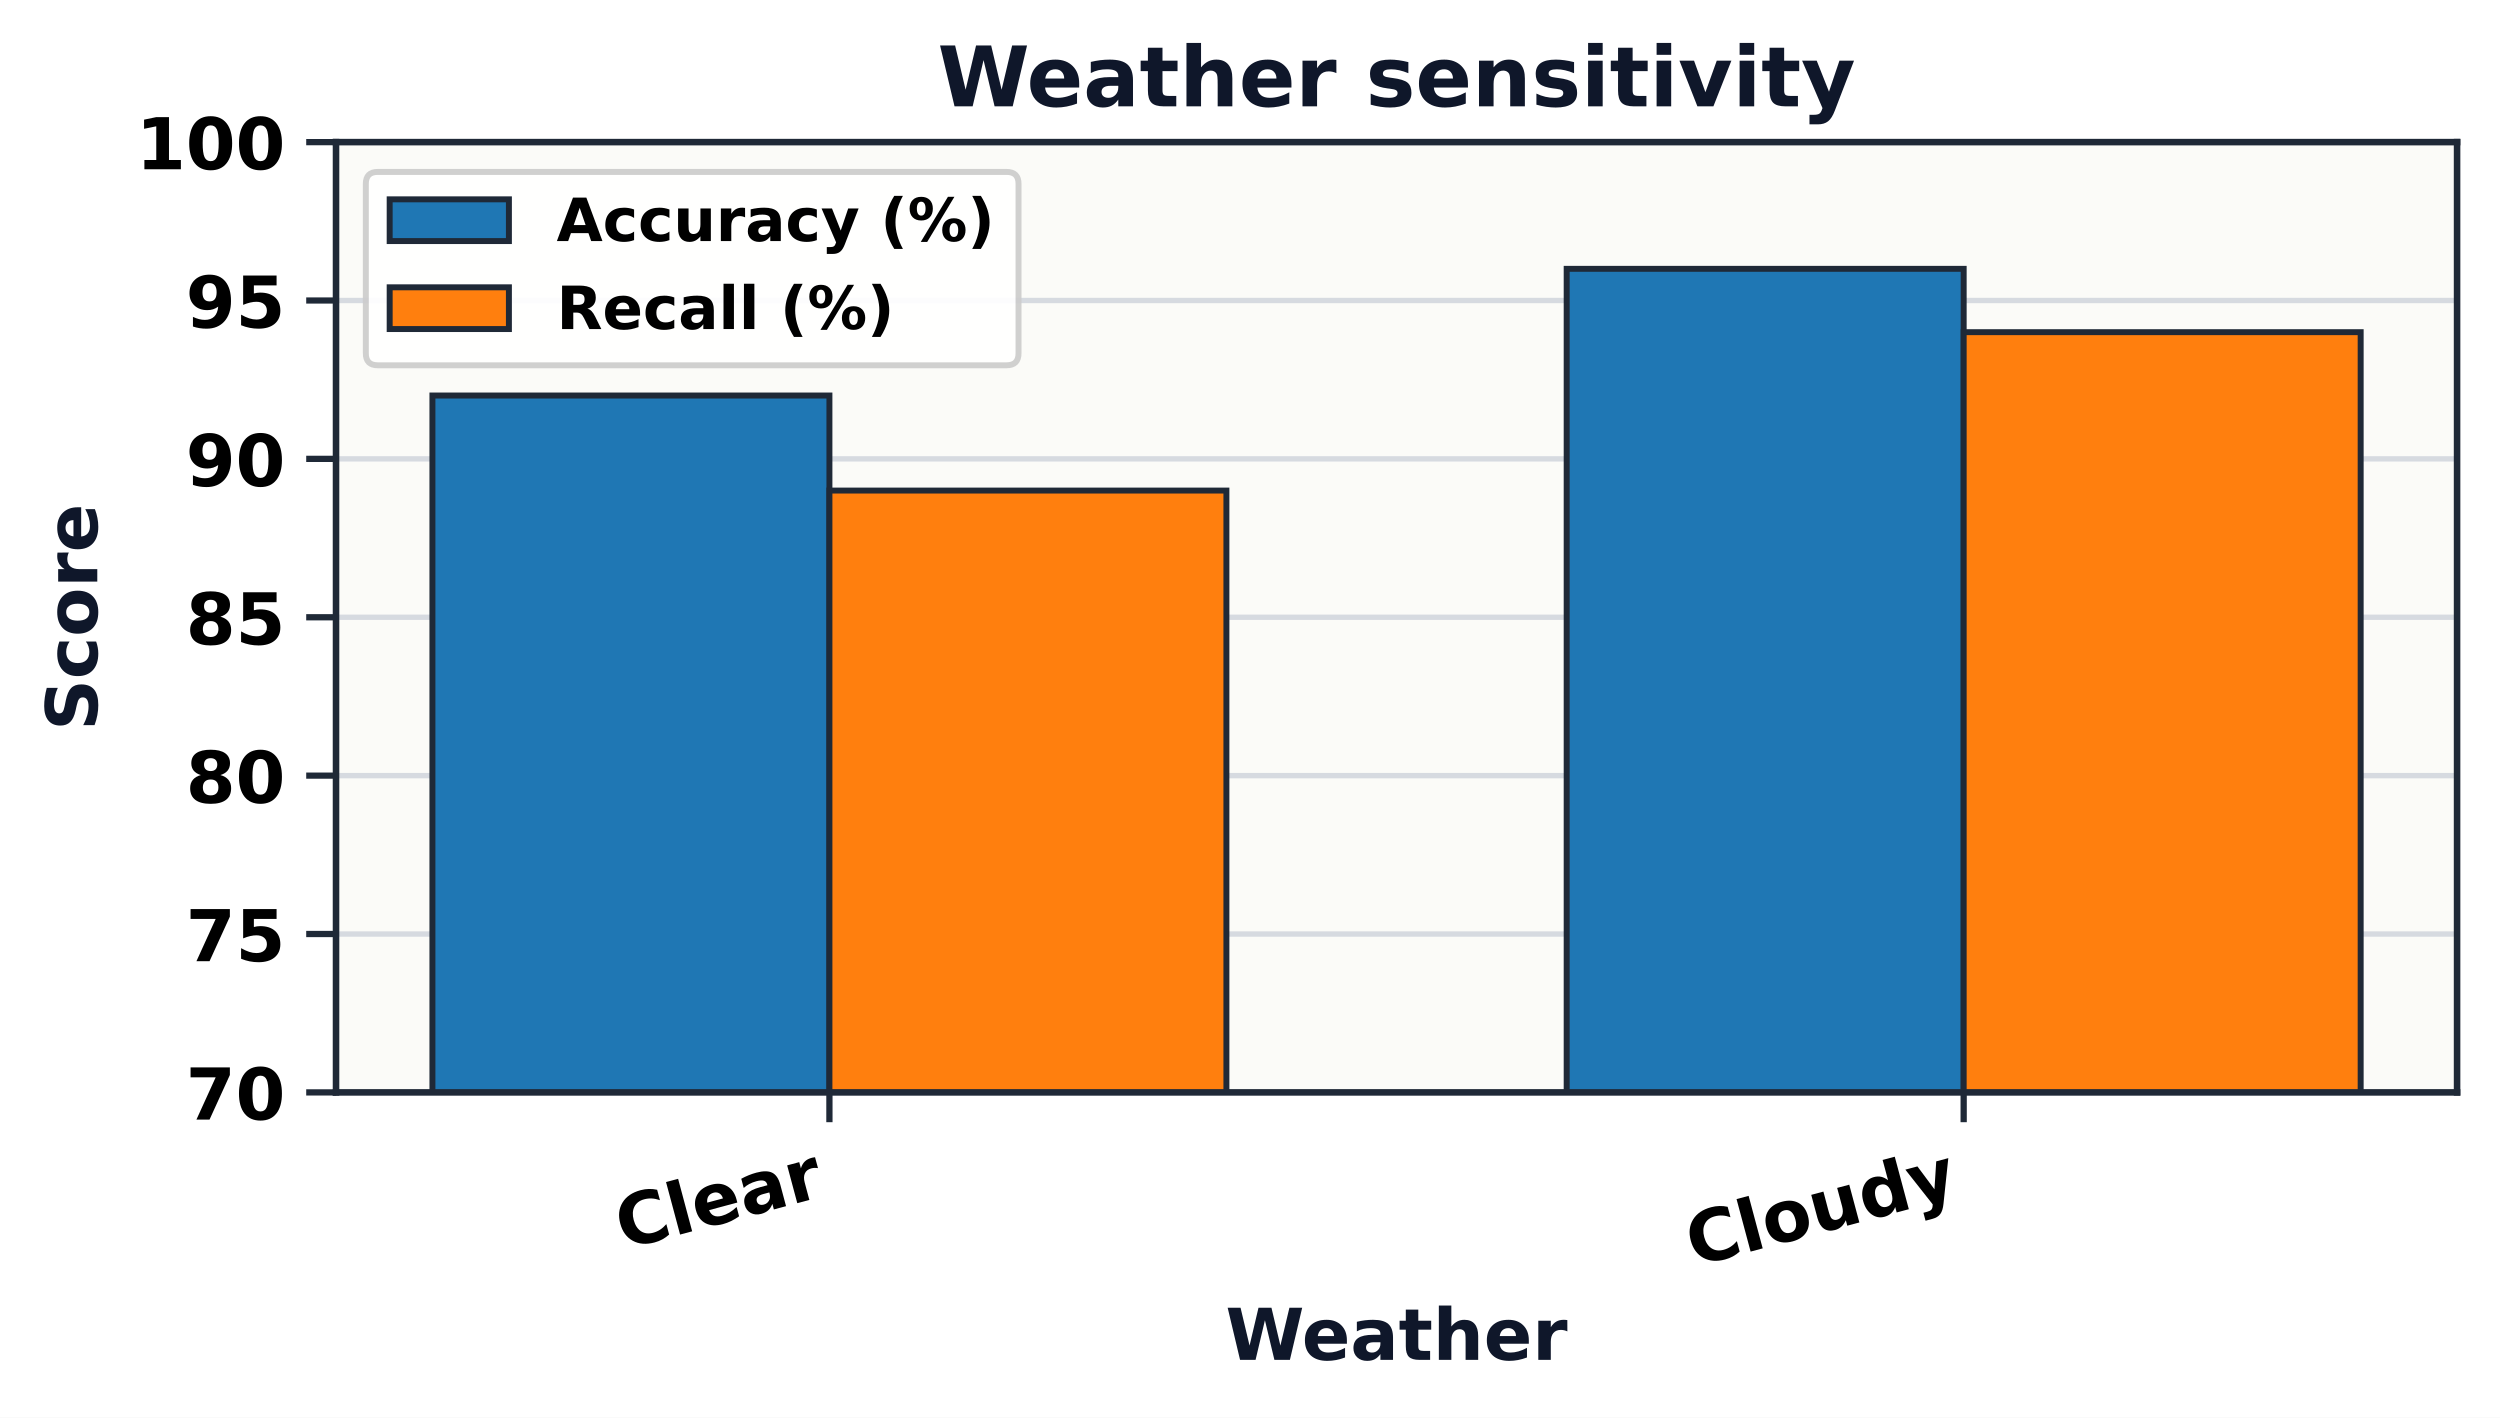
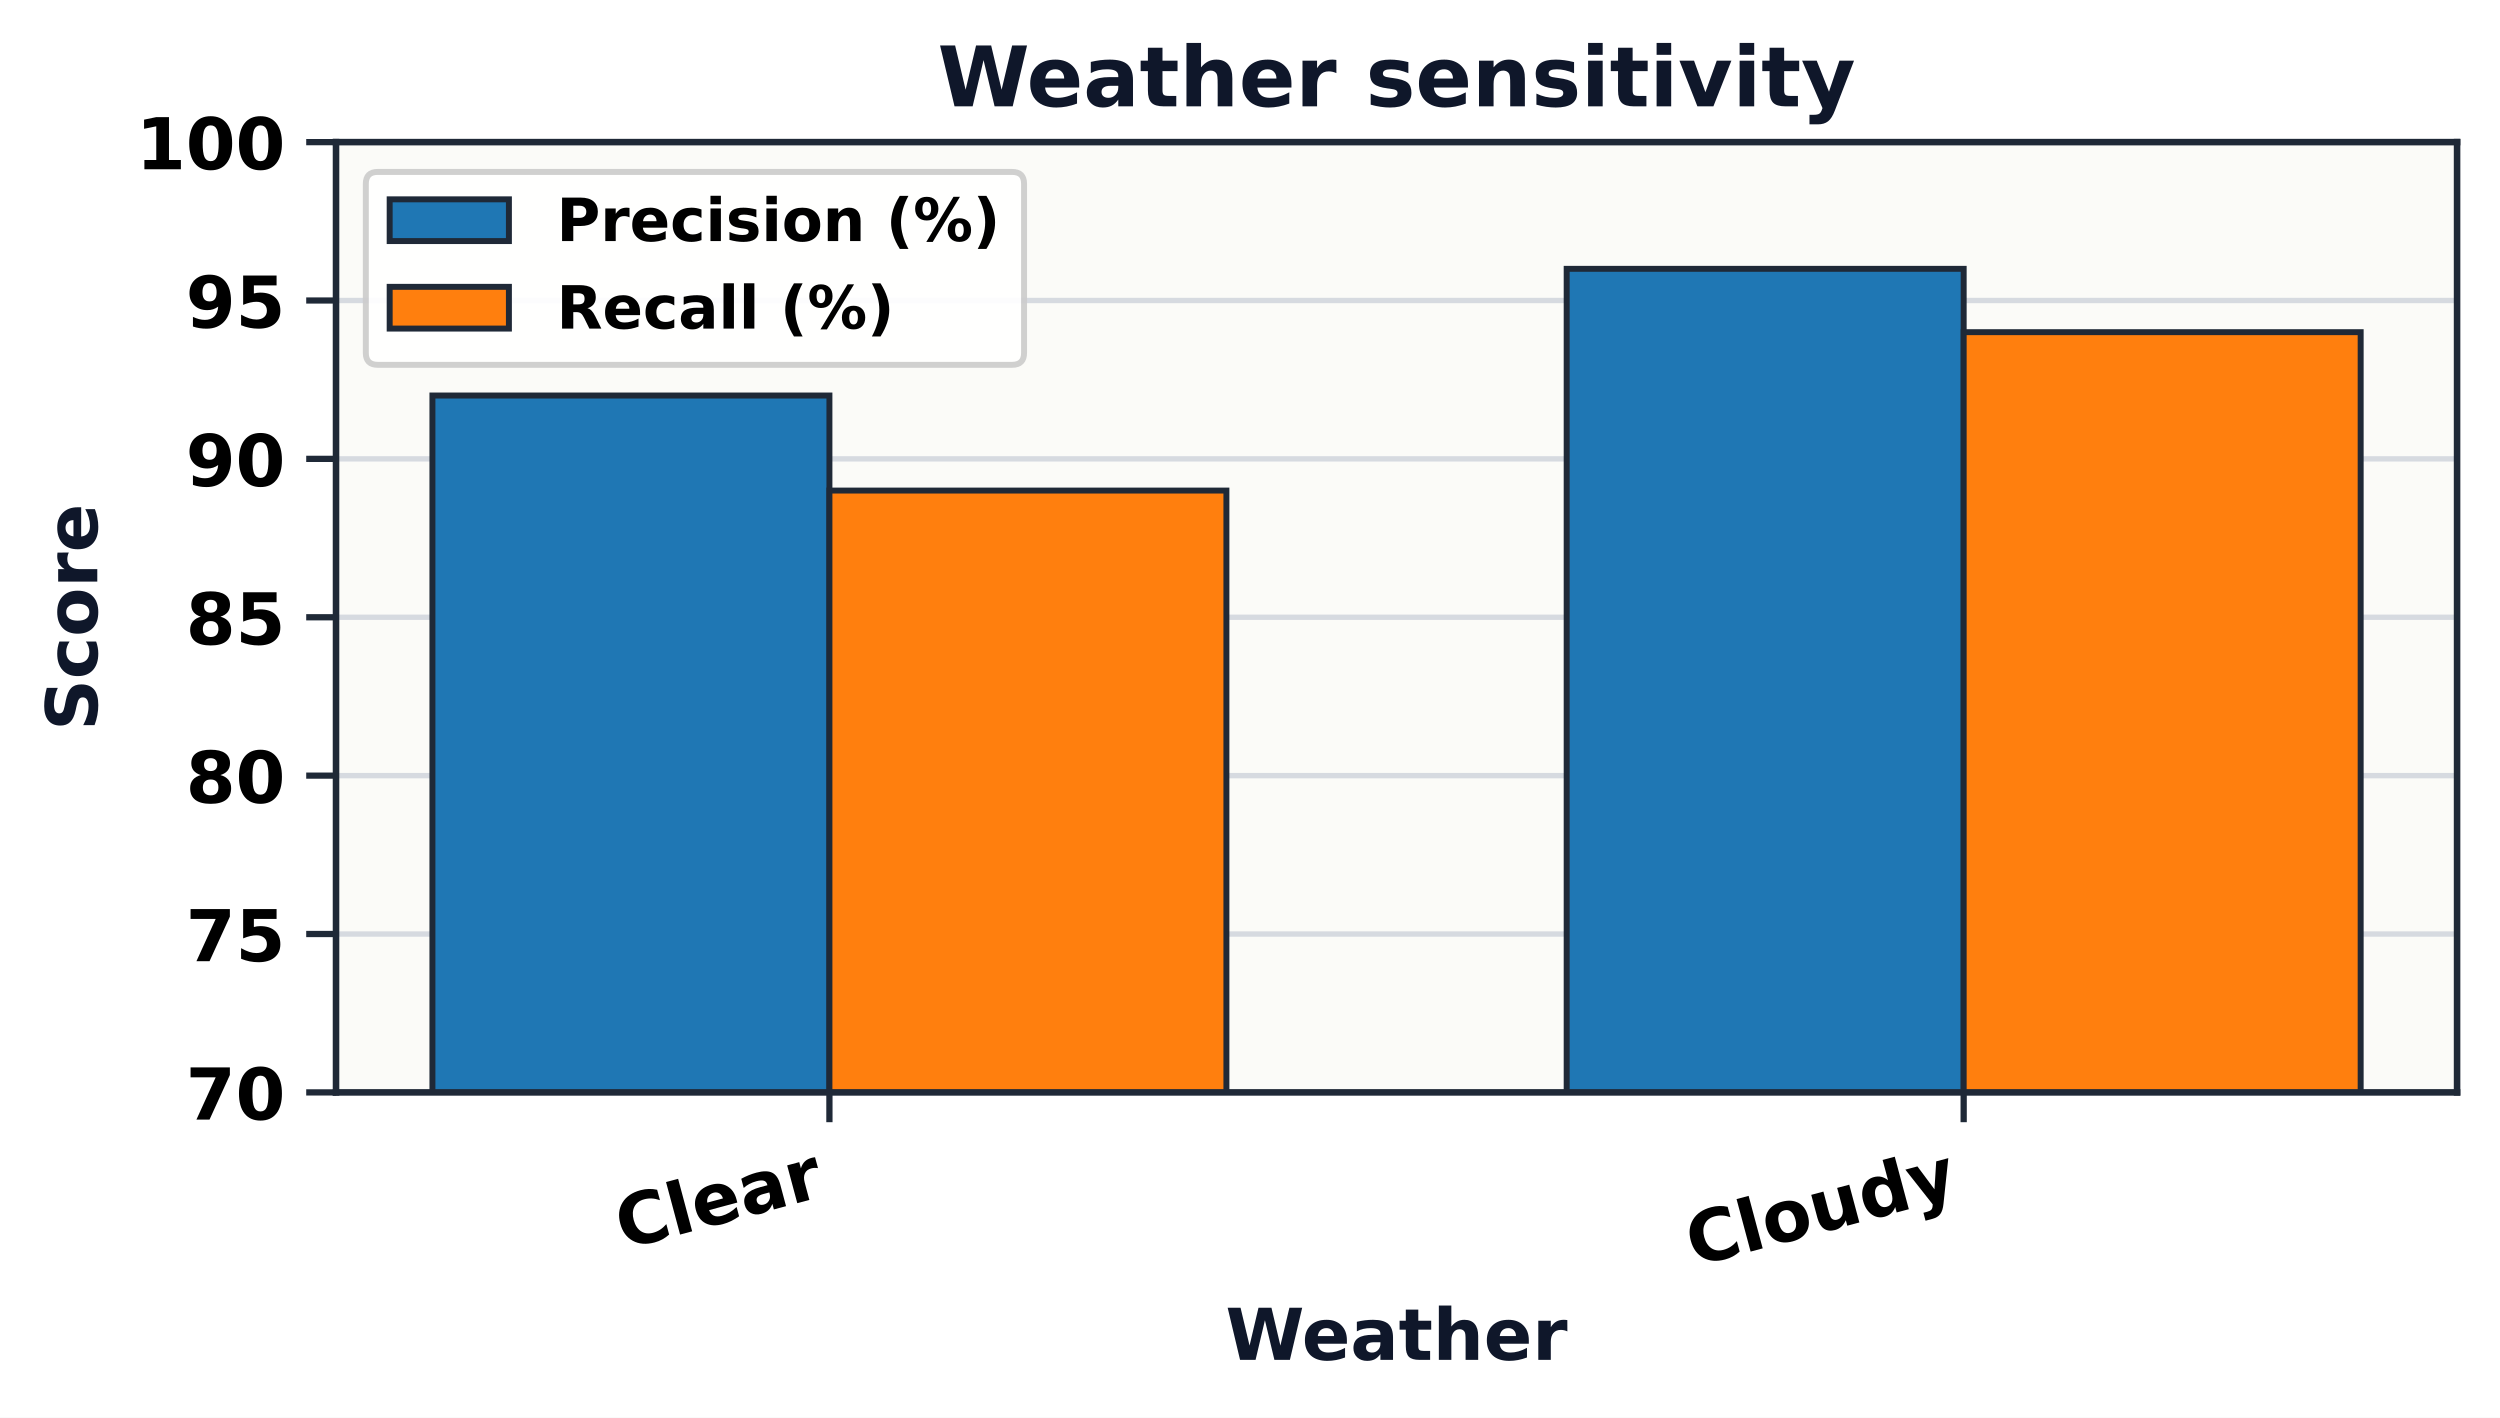
<svg xmlns="http://www.w3.org/2000/svg" xmlns:xlink="http://www.w3.org/1999/xlink" width="419.342pt" height="237.795pt" viewBox="0 0 419.342 237.795" version="1.1">
  <defs>
    <style type="text/css">*{stroke-linejoin: round; stroke-linecap: butt}</style>
  </defs>
  <g id="figure_1">
    <g id="patch_1">
      <path d="M 0 237.795  L 419.342 237.795  L 419.342 0  L 0 0  z " style="fill: #ffffff" />
    </g>
    <g id="axes_1">
      <g id="patch_2">
        <path d="M 56.362 183.236  L 412.142 183.236  L 412.142 23.838  L 56.362 23.838  z " style="fill: #fbfbf8" />
      </g>
      <g id="matplotlib.axis_1">
        <g id="xtick_1">
          <g id="line2d_1">
            <defs>
-               <path id="m73360dab8f" d="M 0 0  L 0 5  " style="stroke: #1f2937; stroke-width: 1.05" />
-             </defs>
-             <g>
-               <use xlink:href="#m73360dab8f" x="139.124" y="183.236" style="fill: #1f2937; stroke: #1f2937; stroke-width: 1.05" />
+               <path id="m94a8b0b2fe" d="M 0 0  L 0 5  " style="stroke: #1f2937; stroke-width: 1.05" />
+             </defs>
+             <g>
+               <use xlink:href="#m94a8b0b2fe" x="139.124" y="183.236" style="fill: #1f2937; stroke: #1f2937; stroke-width: 1.05" />
            </g>
          </g>
          <g id="text_1">
            <g transform="translate(104.5972 209.622) rotate(-15) scale(0.12 -0.12)">
              <defs>
                <path id="DejaVuSans-Bold-43" d="M 4288 256  Q 3956 84 3597 -3  Q 3238 -91 2847 -91  Q 1681 -91 1000 561  Q 319 1213 319 2328  Q 319 3447 1000 4098  Q 1681 4750 2847 4750  Q 3238 4750 3597 4662  Q 3956 4575 4288 4403  L 4288 3438  Q 3953 3666 3628 3772  Q 3303 3878 2944 3878  Q 2300 3878 1931 3465  Q 1563 3053 1563 2328  Q 1563 1606 1931 1193  Q 2300 781 2944 781  Q 3303 781 3628 887  Q 3953 994 4288 1222  L 4288 256  z " transform="scale(0.015625)" />
                <path id="DejaVuSans-Bold-6c" d="M 538 4863  L 1656 4863  L 1656 0  L 538 0  L 538 4863  z " transform="scale(0.015625)" />
                <path id="DejaVuSans-Bold-65" d="M 4031 1759  L 4031 1441  L 1416 1441  Q 1456 1047 1700 850  Q 1944 653 2381 653  Q 2734 653 3104 758  Q 3475 863 3866 1075  L 3866 213  Q 3469 63 3072 -14  Q 2675 -91 2278 -91  Q 1328 -91 801 392  Q 275 875 275 1747  Q 275 2603 792 3093  Q 1309 3584 2216 3584  Q 3041 3584 3536 3087  Q 4031 2591 4031 1759  z M 2881 2131  Q 2881 2450 2695 2645  Q 2509 2841 2209 2841  Q 1884 2841 1681 2658  Q 1478 2475 1428 2131  L 2881 2131  z " transform="scale(0.015625)" />
                <path id="DejaVuSans-Bold-61" d="M 2106 1575  Q 1756 1575 1579 1456  Q 1403 1338 1403 1106  Q 1403 894 1545 773  Q 1688 653 1941 653  Q 2256 653 2472 879  Q 2688 1106 2688 1447  L 2688 1575  L 2106 1575  z M 3816 1997  L 3816 0  L 2688 0  L 2688 519  Q 2463 200 2181 54  Q 1900 -91 1497 -91  Q 953 -91 614 226  Q 275 544 275 1050  Q 275 1666 698 1953  Q 1122 2241 2028 2241  L 2688 2241  L 2688 2328  Q 2688 2594 2478 2717  Q 2269 2841 1825 2841  Q 1466 2841 1156 2769  Q 847 2697 581 2553  L 581 3406  Q 941 3494 1303 3539  Q 1666 3584 2028 3584  Q 2975 3584 3395 3211  Q 3816 2838 3816 1997  z " transform="scale(0.015625)" />
                <path id="DejaVuSans-Bold-72" d="M 3138 2547  Q 2991 2616 2845 2648  Q 2700 2681 2553 2681  Q 2122 2681 1889 2404  Q 1656 2128 1656 1613  L 1656 0  L 538 0  L 538 3500  L 1656 3500  L 1656 2925  Q 1872 3269 2151 3426  Q 2431 3584 2822 3584  Q 2878 3584 2943 3579  Q 3009 3575 3134 3559  L 3138 2547  z " transform="scale(0.015625)" />
              </defs>
              <use xlink:href="#DejaVuSans-Bold-43" />
              <use xlink:href="#DejaVuSans-Bold-6c" transform="translate(73.38867 0)" />
              <use xlink:href="#DejaVuSans-Bold-65" transform="translate(107.666 0)" />
              <use xlink:href="#DejaVuSans-Bold-61" transform="translate(175.4883 0)" />
              <use xlink:href="#DejaVuSans-Bold-72" transform="translate(242.9688 0)" />
            </g>
          </g>
        </g>
        <g id="xtick_2">
          <g id="line2d_2">
            <g>
-               <use xlink:href="#m73360dab8f" x="329.38" y="183.236" style="fill: #1f2937; stroke: #1f2937; stroke-width: 1.05" />
+               <use xlink:href="#m94a8b0b2fe" x="329.38" y="183.236" style="fill: #1f2937; stroke: #1f2937; stroke-width: 1.05" />
            </g>
          </g>
          <g id="text_2">
            <g transform="translate(284.1621 212.4803) rotate(-15) scale(0.12 -0.12)">
              <defs>
                <path id="DejaVuSans-Bold-6f" d="M 2203 2784  Q 1831 2784 1636 2517  Q 1441 2250 1441 1747  Q 1441 1244 1636 976  Q 1831 709 2203 709  Q 2569 709 2762 976  Q 2956 1244 2956 1747  Q 2956 2250 2762 2517  Q 2569 2784 2203 2784  z M 2203 3584  Q 3106 3584 3614 3096  Q 4122 2609 4122 1747  Q 4122 884 3614 396  Q 3106 -91 2203 -91  Q 1297 -91 786 396  Q 275 884 275 1747  Q 275 2609 786 3096  Q 1297 3584 2203 3584  z " transform="scale(0.015625)" />
                <path id="DejaVuSans-Bold-75" d="M 500 1363  L 500 3500  L 1625 3500  L 1625 3150  Q 1625 2866 1622 2436  Q 1619 2006 1619 1863  Q 1619 1441 1641 1255  Q 1663 1069 1716 984  Q 1784 875 1895 815  Q 2006 756 2150 756  Q 2500 756 2700 1025  Q 2900 1294 2900 1772  L 2900 3500  L 4019 3500  L 4019 0  L 2900 0  L 2900 506  Q 2647 200 2364 54  Q 2081 -91 1741 -91  Q 1134 -91 817 281  Q 500 653 500 1363  z " transform="scale(0.015625)" />
                <path id="DejaVuSans-Bold-64" d="M 2919 2988  L 2919 4863  L 4044 4863  L 4044 0  L 2919 0  L 2919 506  Q 2688 197 2409 53  Q 2131 -91 1766 -91  Q 1119 -91 703 423  Q 288 938 288 1747  Q 288 2556 703 3070  Q 1119 3584 1766 3584  Q 2128 3584 2408 3439  Q 2688 3294 2919 2988  z M 2181 722  Q 2541 722 2730 984  Q 2919 1247 2919 1747  Q 2919 2247 2730 2509  Q 2541 2772 2181 2772  Q 1825 2772 1636 2509  Q 1447 2247 1447 1747  Q 1447 1247 1636 984  Q 1825 722 2181 722  z " transform="scale(0.015625)" />
                <path id="DejaVuSans-Bold-79" d="M 78 3500  L 1197 3500  L 2138 1125  L 2938 3500  L 4056 3500  L 2584 -331  Q 2363 -916 2067 -1148  Q 1772 -1381 1288 -1381  L 641 -1381  L 641 -647  L 991 -647  Q 1275 -647 1404 -556  Q 1534 -466 1606 -231  L 1638 -134  L 78 3500  z " transform="scale(0.015625)" />
              </defs>
              <use xlink:href="#DejaVuSans-Bold-43" />
              <use xlink:href="#DejaVuSans-Bold-6c" transform="translate(73.38867 0)" />
              <use xlink:href="#DejaVuSans-Bold-6f" transform="translate(107.666 0)" />
              <use xlink:href="#DejaVuSans-Bold-75" transform="translate(176.3672 0)" />
              <use xlink:href="#DejaVuSans-Bold-64" transform="translate(247.5586 0)" />
              <use xlink:href="#DejaVuSans-Bold-79" transform="translate(319.1406 0)" />
            </g>
          </g>
        </g>
        <g id="text_3">
          <g style="fill: #0f172a" transform="translate(205.5653 228.0996) scale(0.12 -0.12)">
            <defs>
              <path id="DejaVuSans-Bold-57" d="M 191 4666  L 1344 4666  L 2150 1275  L 2950 4666  L 4109 4666  L 4909 1275  L 5716 4666  L 6859 4666  L 5759 0  L 4372 0  L 3525 3547  L 2688 0  L 1300 0  L 191 4666  z " transform="scale(0.015625)" />
              <path id="DejaVuSans-Bold-74" d="M 1759 4494  L 1759 3500  L 2913 3500  L 2913 2700  L 1759 2700  L 1759 1216  Q 1759 972 1856 886  Q 1953 800 2241 800  L 2816 800  L 2816 0  L 1856 0  Q 1194 0 917 276  Q 641 553 641 1216  L 641 2700  L 84 2700  L 84 3500  L 641 3500  L 641 4494  L 1759 4494  z " transform="scale(0.015625)" />
              <path id="DejaVuSans-Bold-68" d="M 4056 2131  L 4056 0  L 2931 0  L 2931 347  L 2931 1625  Q 2931 2084 2911 2256  Q 2891 2428 2841 2509  Q 2775 2619 2662 2680  Q 2550 2741 2406 2741  Q 2056 2741 1856 2470  Q 1656 2200 1656 1722  L 1656 0  L 538 0  L 538 4863  L 1656 4863  L 1656 2988  Q 1909 3294 2193 3439  Q 2478 3584 2822 3584  Q 3428 3584 3742 3212  Q 4056 2841 4056 2131  z " transform="scale(0.015625)" />
            </defs>
            <use xlink:href="#DejaVuSans-Bold-57" />
            <use xlink:href="#DejaVuSans-Bold-65" transform="translate(106.6777 0)" />
            <use xlink:href="#DejaVuSans-Bold-61" transform="translate(174.5 0)" />
            <use xlink:href="#DejaVuSans-Bold-74" transform="translate(241.9805 0)" />
            <use xlink:href="#DejaVuSans-Bold-68" transform="translate(289.7832 0)" />
            <use xlink:href="#DejaVuSans-Bold-65" transform="translate(360.9746 0)" />
            <use xlink:href="#DejaVuSans-Bold-72" transform="translate(428.7969 0)" />
          </g>
        </g>
      </g>
      <g id="matplotlib.axis_2">
        <g id="ytick_1">
          <g id="line2d_3">
-             <path d="M 56.362 183.236  L 412.142 183.236  " clip-path="url(#pcd719f52fa)" style="fill: none; stroke: #c7ccd6; stroke-opacity: 0.7; stroke-width: 0.9; stroke-linecap: square" />
+             <path d="M 56.362 183.236  L 412.142 183.236  " clip-path="url(#pd40a7fec67)" style="fill: none; stroke: #c7ccd6; stroke-opacity: 0.7; stroke-width: 0.9; stroke-linecap: square" />
          </g>
          <g id="line2d_4">
            <defs>
-               <path id="mcf80158c04" d="M 0 0  L -5 0  " style="stroke: #1f2937; stroke-width: 1.05" />
-             </defs>
-             <g>
-               <use xlink:href="#mcf80158c04" x="56.362" y="183.236" style="fill: #1f2937; stroke: #1f2937; stroke-width: 1.05" />
+               <path id="m8d4225287a" d="M 0 0  L -5 0  " style="stroke: #1f2937; stroke-width: 1.05" />
+             </defs>
+             <g>
+               <use xlink:href="#m8d4225287a" x="56.362" y="183.236" style="fill: #1f2937; stroke: #1f2937; stroke-width: 1.05" />
            </g>
          </g>
          <g id="text_4">
            <g transform="translate(31.16313 187.7954) scale(0.12 -0.12)">
              <defs>
                <path id="DejaVuSans-Bold-37" d="M 428 4666  L 3944 4666  L 3944 3988  L 2125 0  L 953 0  L 2675 3781  L 428 3781  L 428 4666  z " transform="scale(0.015625)" />
                <path id="DejaVuSans-Bold-30" d="M 2944 2338  Q 2944 3213 2780 3570  Q 2616 3928 2228 3928  Q 1841 3928 1675 3570  Q 1509 3213 1509 2338  Q 1509 1453 1675 1090  Q 1841 728 2228 728  Q 2613 728 2778 1090  Q 2944 1453 2944 2338  z M 4147 2328  Q 4147 1169 3647 539  Q 3147 -91 2228 -91  Q 1306 -91 806 539  Q 306 1169 306 2328  Q 306 3491 806 4120  Q 1306 4750 2228 4750  Q 3147 4750 3647 4120  Q 4147 3491 4147 2328  z " transform="scale(0.015625)" />
              </defs>
              <use xlink:href="#DejaVuSans-Bold-37" />
              <use xlink:href="#DejaVuSans-Bold-30" transform="translate(69.58008 0)" />
            </g>
          </g>
        </g>
        <g id="ytick_2">
          <g id="line2d_5">
-             <path d="M 56.362 156.67  L 412.142 156.67  " clip-path="url(#pcd719f52fa)" style="fill: none; stroke: #c7ccd6; stroke-opacity: 0.7; stroke-width: 0.9; stroke-linecap: square" />
+             <path d="M 56.362 156.67  L 412.142 156.67  " clip-path="url(#pd40a7fec67)" style="fill: none; stroke: #c7ccd6; stroke-opacity: 0.7; stroke-width: 0.9; stroke-linecap: square" />
          </g>
          <g id="line2d_6">
            <g>
-               <use xlink:href="#mcf80158c04" x="56.362" y="156.67" style="fill: #1f2937; stroke: #1f2937; stroke-width: 1.05" />
+               <use xlink:href="#m8d4225287a" x="56.362" y="156.67" style="fill: #1f2937; stroke: #1f2937; stroke-width: 1.05" />
            </g>
          </g>
          <g id="text_5">
            <g transform="translate(31.16313 161.229) scale(0.12 -0.12)">
              <defs>
                <path id="DejaVuSans-Bold-35" d="M 678 4666  L 3669 4666  L 3669 3781  L 1638 3781  L 1638 3059  Q 1775 3097 1914 3117  Q 2053 3138 2203 3138  Q 3056 3138 3531 2711  Q 4006 2284 4006 1522  Q 4006 766 3489 337  Q 2972 -91 2053 -91  Q 1656 -91 1267 -14  Q 878 63 494 219  L 494 1166  Q 875 947 1217 837  Q 1559 728 1863 728  Q 2300 728 2551 942  Q 2803 1156 2803 1522  Q 2803 1891 2551 2103  Q 2300 2316 1863 2316  Q 1603 2316 1309 2248  Q 1016 2181 678 2041  L 678 4666  z " transform="scale(0.015625)" />
              </defs>
              <use xlink:href="#DejaVuSans-Bold-37" />
              <use xlink:href="#DejaVuSans-Bold-35" transform="translate(69.58008 0)" />
            </g>
          </g>
        </g>
        <g id="ytick_3">
          <g id="line2d_7">
-             <path d="M 56.362 130.103  L 412.142 130.103  " clip-path="url(#pcd719f52fa)" style="fill: none; stroke: #c7ccd6; stroke-opacity: 0.7; stroke-width: 0.9; stroke-linecap: square" />
+             <path d="M 56.362 130.103  L 412.142 130.103  " clip-path="url(#pd40a7fec67)" style="fill: none; stroke: #c7ccd6; stroke-opacity: 0.7; stroke-width: 0.9; stroke-linecap: square" />
          </g>
          <g id="line2d_8">
            <g>
-               <use xlink:href="#mcf80158c04" x="56.362" y="130.103" style="fill: #1f2937; stroke: #1f2937; stroke-width: 1.05" />
+               <use xlink:href="#m8d4225287a" x="56.362" y="130.103" style="fill: #1f2937; stroke: #1f2937; stroke-width: 1.05" />
            </g>
          </g>
          <g id="text_6">
            <g transform="translate(31.16313 134.6626) scale(0.12 -0.12)">
              <defs>
                <path id="DejaVuSans-Bold-38" d="M 2228 2088  Q 1891 2088 1709 1903  Q 1528 1719 1528 1375  Q 1528 1031 1709 848  Q 1891 666 2228 666  Q 2563 666 2741 848  Q 2919 1031 2919 1375  Q 2919 1722 2741 1905  Q 2563 2088 2228 2088  z M 1350 2484  Q 925 2613 709 2878  Q 494 3144 494 3541  Q 494 4131 934 4440  Q 1375 4750 2228 4750  Q 3075 4750 3515 4442  Q 3956 4134 3956 3541  Q 3956 3144 3739 2878  Q 3522 2613 3097 2484  Q 3572 2353 3814 2058  Q 4056 1763 4056 1313  Q 4056 619 3595 264  Q 3134 -91 2228 -91  Q 1319 -91 855 264  Q 391 619 391 1313  Q 391 1763 633 2058  Q 875 2353 1350 2484  z M 1631 3419  Q 1631 3141 1786 2991  Q 1941 2841 2228 2841  Q 2509 2841 2662 2991  Q 2816 3141 2816 3419  Q 2816 3697 2662 3845  Q 2509 3994 2228 3994  Q 1941 3994 1786 3844  Q 1631 3694 1631 3419  z " transform="scale(0.015625)" />
              </defs>
              <use xlink:href="#DejaVuSans-Bold-38" />
              <use xlink:href="#DejaVuSans-Bold-30" transform="translate(69.58008 0)" />
            </g>
          </g>
        </g>
        <g id="ytick_4">
          <g id="line2d_9">
-             <path d="M 56.362 103.537  L 412.142 103.537  " clip-path="url(#pcd719f52fa)" style="fill: none; stroke: #c7ccd6; stroke-opacity: 0.7; stroke-width: 0.9; stroke-linecap: square" />
+             <path d="M 56.362 103.537  L 412.142 103.537  " clip-path="url(#pd40a7fec67)" style="fill: none; stroke: #c7ccd6; stroke-opacity: 0.7; stroke-width: 0.9; stroke-linecap: square" />
          </g>
          <g id="line2d_10">
            <g>
-               <use xlink:href="#mcf80158c04" x="56.362" y="103.537" style="fill: #1f2937; stroke: #1f2937; stroke-width: 1.05" />
+               <use xlink:href="#m8d4225287a" x="56.362" y="103.537" style="fill: #1f2937; stroke: #1f2937; stroke-width: 1.05" />
            </g>
          </g>
          <g id="text_7">
            <g transform="translate(31.16313 108.0961) scale(0.12 -0.12)">
              <use xlink:href="#DejaVuSans-Bold-38" />
              <use xlink:href="#DejaVuSans-Bold-35" transform="translate(69.58008 0)" />
            </g>
          </g>
        </g>
        <g id="ytick_5">
          <g id="line2d_11">
-             <path d="M 56.362 76.971  L 412.142 76.971  " clip-path="url(#pcd719f52fa)" style="fill: none; stroke: #c7ccd6; stroke-opacity: 0.7; stroke-width: 0.9; stroke-linecap: square" />
+             <path d="M 56.362 76.971  L 412.142 76.971  " clip-path="url(#pd40a7fec67)" style="fill: none; stroke: #c7ccd6; stroke-opacity: 0.7; stroke-width: 0.9; stroke-linecap: square" />
          </g>
          <g id="line2d_12">
            <g>
-               <use xlink:href="#mcf80158c04" x="56.362" y="76.971" style="fill: #1f2937; stroke: #1f2937; stroke-width: 1.05" />
+               <use xlink:href="#m8d4225287a" x="56.362" y="76.971" style="fill: #1f2937; stroke: #1f2937; stroke-width: 1.05" />
            </g>
          </g>
          <g id="text_8">
            <g transform="translate(31.16313 81.52971) scale(0.12 -0.12)">
              <defs>
                <path id="DejaVuSans-Bold-39" d="M 641 103  L 641 966  Q 928 831 1190 764  Q 1453 697 1709 697  Q 2247 697 2547 995  Q 2847 1294 2900 1881  Q 2688 1725 2447 1647  Q 2206 1569 1925 1569  Q 1209 1569 770 1986  Q 331 2403 331 3084  Q 331 3838 820 4291  Q 1309 4744 2131 4744  Q 3044 4744 3544 4128  Q 4044 3513 4044 2388  Q 4044 1231 3459 570  Q 2875 -91 1856 -91  Q 1528 -91 1228 -42  Q 928 6 641 103  z M 2125 2350  Q 2441 2350 2600 2554  Q 2759 2759 2759 3169  Q 2759 3575 2600 3781  Q 2441 3988 2125 3988  Q 1809 3988 1650 3781  Q 1491 3575 1491 3169  Q 1491 2759 1650 2554  Q 1809 2350 2125 2350  z " transform="scale(0.015625)" />
              </defs>
              <use xlink:href="#DejaVuSans-Bold-39" />
              <use xlink:href="#DejaVuSans-Bold-30" transform="translate(69.58008 0)" />
            </g>
          </g>
        </g>
        <g id="ytick_6">
          <g id="line2d_13">
-             <path d="M 56.362 50.404  L 412.142 50.404  " clip-path="url(#pcd719f52fa)" style="fill: none; stroke: #c7ccd6; stroke-opacity: 0.7; stroke-width: 0.9; stroke-linecap: square" />
+             <path d="M 56.362 50.404  L 412.142 50.404  " clip-path="url(#pd40a7fec67)" style="fill: none; stroke: #c7ccd6; stroke-opacity: 0.7; stroke-width: 0.9; stroke-linecap: square" />
          </g>
          <g id="line2d_14">
            <g>
-               <use xlink:href="#mcf80158c04" x="56.362" y="50.404" style="fill: #1f2937; stroke: #1f2937; stroke-width: 1.05" />
+               <use xlink:href="#m8d4225287a" x="56.362" y="50.404" style="fill: #1f2937; stroke: #1f2937; stroke-width: 1.05" />
            </g>
          </g>
          <g id="text_9">
            <g transform="translate(31.16313 54.96329) scale(0.12 -0.12)">
              <use xlink:href="#DejaVuSans-Bold-39" />
              <use xlink:href="#DejaVuSans-Bold-35" transform="translate(69.58008 0)" />
            </g>
          </g>
        </g>
        <g id="ytick_7">
          <g id="line2d_15">
-             <path d="M 56.362 23.838  L 412.142 23.838  " clip-path="url(#pcd719f52fa)" style="fill: none; stroke: #c7ccd6; stroke-opacity: 0.7; stroke-width: 0.9; stroke-linecap: square" />
+             <path d="M 56.362 23.838  L 412.142 23.838  " clip-path="url(#pd40a7fec67)" style="fill: none; stroke: #c7ccd6; stroke-opacity: 0.7; stroke-width: 0.9; stroke-linecap: square" />
          </g>
          <g id="line2d_16">
            <g>
-               <use xlink:href="#mcf80158c04" x="56.362" y="23.838" style="fill: #1f2937; stroke: #1f2937; stroke-width: 1.05" />
+               <use xlink:href="#m8d4225287a" x="56.362" y="23.838" style="fill: #1f2937; stroke: #1f2937; stroke-width: 1.05" />
            </g>
          </g>
          <g id="text_10">
            <g transform="translate(22.81375 28.39688) scale(0.12 -0.12)">
              <defs>
                <path id="DejaVuSans-Bold-31" d="M 750 831  L 1813 831  L 1813 3847  L 722 3622  L 722 4441  L 1806 4666  L 2950 4666  L 2950 831  L 4013 831  L 4013 0  L 750 0  L 750 831  z " transform="scale(0.015625)" />
              </defs>
              <use xlink:href="#DejaVuSans-Bold-31" />
              <use xlink:href="#DejaVuSans-Bold-30" transform="translate(69.58008 0)" />
              <use xlink:href="#DejaVuSans-Bold-30" transform="translate(139.1602 0)" />
            </g>
          </g>
        </g>
        <g id="text_11">
          <g style="fill: #0f172a" transform="translate(16.31812 122.5655) rotate(-90) scale(0.12 -0.12)">
            <defs>
              <path id="DejaVuSans-Bold-53" d="M 3834 4519  L 3834 3531  Q 3450 3703 3084 3790  Q 2719 3878 2394 3878  Q 1963 3878 1756 3759  Q 1550 3641 1550 3391  Q 1550 3203 1689 3098  Q 1828 2994 2194 2919  L 2706 2816  Q 3484 2659 3812 2340  Q 4141 2022 4141 1434  Q 4141 663 3683 286  Q 3225 -91 2284 -91  Q 1841 -91 1394 -6  Q 947 78 500 244  L 500 1259  Q 947 1022 1364 901  Q 1781 781 2169 781  Q 2563 781 2772 912  Q 2981 1044 2981 1288  Q 2981 1506 2839 1625  Q 2697 1744 2272 1838  L 1806 1941  Q 1106 2091 782 2419  Q 459 2747 459 3303  Q 459 4000 909 4375  Q 1359 4750 2203 4750  Q 2588 4750 2994 4692  Q 3400 4634 3834 4519  z " transform="scale(0.015625)" />
              <path id="DejaVuSans-Bold-63" d="M 3366 3391  L 3366 2478  Q 3138 2634 2908 2709  Q 2678 2784 2431 2784  Q 1963 2784 1702 2511  Q 1441 2238 1441 1747  Q 1441 1256 1702 982  Q 1963 709 2431 709  Q 2694 709 2930 787  Q 3166 866 3366 1019  L 3366 103  Q 3103 6 2833 -42  Q 2563 -91 2291 -91  Q 1344 -91 809 395  Q 275 881 275 1747  Q 275 2613 809 3098  Q 1344 3584 2291 3584  Q 2566 3584 2833 3536  Q 3100 3488 3366 3391  z " transform="scale(0.015625)" />
            </defs>
            <use xlink:href="#DejaVuSans-Bold-53" />
            <use xlink:href="#DejaVuSans-Bold-63" transform="translate(72.02148 0)" />
            <use xlink:href="#DejaVuSans-Bold-6f" transform="translate(131.2988 0)" />
            <use xlink:href="#DejaVuSans-Bold-72" transform="translate(200 0)" />
            <use xlink:href="#DejaVuSans-Bold-65" transform="translate(249.3164 0)" />
          </g>
        </g>
      </g>
      <g id="patch_3">
-         <path d="M 72.534 555.166  L 139.124 555.166  L 139.124 66.344  L 72.534 66.344  z " clip-path="url(#pcd719f52fa)" style="fill: #1f77b4; stroke: #1f2937; stroke-linejoin: miter" />
+         <path d="M 72.534 555.166  L 139.124 555.166  L 139.124 66.344  L 72.534 66.344  z " clip-path="url(#pd40a7fec67)" style="fill: #1f77b4; stroke: #1f2937; stroke-linejoin: miter" />
      </g>
      <g id="patch_4">
-         <path d="M 262.79 555.166  L 329.38 555.166  L 329.38 45.091  L 262.79 45.091  z " clip-path="url(#pcd719f52fa)" style="fill: #1f77b4; stroke: #1f2937; stroke-linejoin: miter" />
+         <path d="M 262.79 555.166  L 329.38 555.166  L 329.38 45.091  L 262.79 45.091  z " clip-path="url(#pd40a7fec67)" style="fill: #1f77b4; stroke: #1f2937; stroke-linejoin: miter" />
      </g>
      <g id="patch_5">
-         <path d="M 139.124 555.166  L 205.713 555.166  L 205.713 82.284  L 139.124 82.284  z " clip-path="url(#pcd719f52fa)" style="fill: #ff7f0e; stroke: #1f2937; stroke-linejoin: miter" />
+         <path d="M 139.124 555.166  L 205.713 555.166  L 205.713 82.284  L 139.124 82.284  z " clip-path="url(#pd40a7fec67)" style="fill: #ff7f0e; stroke: #1f2937; stroke-linejoin: miter" />
      </g>
      <g id="patch_6">
-         <path d="M 329.38 555.166  L 395.97 555.166  L 395.97 55.718  L 329.38 55.718  z " clip-path="url(#pcd719f52fa)" style="fill: #ff7f0e; stroke: #1f2937; stroke-linejoin: miter" />
+         <path d="M 329.38 555.166  L 395.97 555.166  L 395.97 55.718  L 329.38 55.718  z " clip-path="url(#pd40a7fec67)" style="fill: #ff7f0e; stroke: #1f2937; stroke-linejoin: miter" />
      </g>
      <g id="patch_7">
        <path d="M 56.362 183.236  L 56.362 23.838  " style="fill: none; stroke: #1f2937; stroke-width: 1.1; stroke-linejoin: miter; stroke-linecap: square" />
      </g>
      <g id="patch_8">
        <path d="M 412.142 183.236  L 412.142 23.838  " style="fill: none; stroke: #1f2937; stroke-width: 1.1; stroke-linejoin: miter; stroke-linecap: square" />
      </g>
      <g id="patch_9">
        <path d="M 56.362 183.236  L 412.142 183.236  " style="fill: none; stroke: #1f2937; stroke-width: 1.1; stroke-linejoin: miter; stroke-linecap: square" />
      </g>
      <g id="patch_10">
        <path d="M 56.362 23.838  L 412.142 23.838  " style="fill: none; stroke: #1f2937; stroke-width: 1.1; stroke-linejoin: miter; stroke-linecap: square" />
      </g>
      <g id="text_12">
        <g style="fill: #0f172a" transform="translate(157.2672 17.83781) scale(0.14 -0.14)">
          <defs>
            <path id="DejaVuSans-Bold-20" transform="scale(0.015625)" />
            <path id="DejaVuSans-Bold-73" d="M 3272 3391  L 3272 2541  Q 2913 2691 2578 2766  Q 2244 2841 1947 2841  Q 1628 2841 1473 2761  Q 1319 2681 1319 2516  Q 1319 2381 1436 2309  Q 1553 2238 1856 2203  L 2053 2175  Q 2913 2066 3209 1816  Q 3506 1566 3506 1031  Q 3506 472 3093 190  Q 2681 -91 1863 -91  Q 1516 -91 1145 -36  Q 775 19 384 128  L 384 978  Q 719 816 1070 734  Q 1422 653 1784 653  Q 2113 653 2278 743  Q 2444 834 2444 1013  Q 2444 1163 2330 1236  Q 2216 1309 1875 1350  L 1678 1375  Q 931 1469 631 1722  Q 331 1975 331 2491  Q 331 3047 712 3315  Q 1094 3584 1881 3584  Q 2191 3584 2531 3537  Q 2872 3491 3272 3391  z " transform="scale(0.015625)" />
            <path id="DejaVuSans-Bold-6e" d="M 4056 2131  L 4056 0  L 2931 0  L 2931 347  L 2931 1631  Q 2931 2084 2911 2256  Q 2891 2428 2841 2509  Q 2775 2619 2662 2680  Q 2550 2741 2406 2741  Q 2056 2741 1856 2470  Q 1656 2200 1656 1722  L 1656 0  L 538 0  L 538 3500  L 1656 3500  L 1656 2988  Q 1909 3294 2193 3439  Q 2478 3584 2822 3584  Q 3428 3584 3742 3212  Q 4056 2841 4056 2131  z " transform="scale(0.015625)" />
            <path id="DejaVuSans-Bold-69" d="M 538 3500  L 1656 3500  L 1656 0  L 538 0  L 538 3500  z M 538 4863  L 1656 4863  L 1656 3950  L 538 3950  L 538 4863  z " transform="scale(0.015625)" />
            <path id="DejaVuSans-Bold-76" d="M 97 3500  L 1216 3500  L 2088 1081  L 2956 3500  L 4078 3500  L 2700 0  L 1472 0  L 97 3500  z " transform="scale(0.015625)" />
          </defs>
          <use xlink:href="#DejaVuSans-Bold-57" />
          <use xlink:href="#DejaVuSans-Bold-65" transform="translate(106.6777 0)" />
          <use xlink:href="#DejaVuSans-Bold-61" transform="translate(174.5 0)" />
          <use xlink:href="#DejaVuSans-Bold-74" transform="translate(241.9805 0)" />
          <use xlink:href="#DejaVuSans-Bold-68" transform="translate(289.7832 0)" />
          <use xlink:href="#DejaVuSans-Bold-65" transform="translate(360.9746 0)" />
          <use xlink:href="#DejaVuSans-Bold-72" transform="translate(428.7969 0)" />
          <use xlink:href="#DejaVuSans-Bold-20" transform="translate(478.1133 0)" />
          <use xlink:href="#DejaVuSans-Bold-73" transform="translate(512.9277 0)" />
          <use xlink:href="#DejaVuSans-Bold-65" transform="translate(572.4492 0)" />
          <use xlink:href="#DejaVuSans-Bold-6e" transform="translate(640.2715 0)" />
          <use xlink:href="#DejaVuSans-Bold-73" transform="translate(711.4629 0)" />
          <use xlink:href="#DejaVuSans-Bold-69" transform="translate(770.9844 0)" />
          <use xlink:href="#DejaVuSans-Bold-74" transform="translate(805.2617 0)" />
          <use xlink:href="#DejaVuSans-Bold-69" transform="translate(853.0645 0)" />
          <use xlink:href="#DejaVuSans-Bold-76" transform="translate(887.3418 0)" />
          <use xlink:href="#DejaVuSans-Bold-69" transform="translate(952.5273 0)" />
          <use xlink:href="#DejaVuSans-Bold-74" transform="translate(986.8047 0)" />
          <use xlink:href="#DejaVuSans-Bold-79" transform="translate(1034.607 0)" />
        </g>
      </g>
      <g id="legend_1">
        <g id="patch_11">
-           <path d="M 63.362 61.272  L 168.845 61.272  Q 170.845 61.272 170.845 59.272  L 170.845 30.838  Q 170.845 28.838 168.845 28.838  L 63.362 28.838  Q 61.362 28.838 61.362 30.838  L 61.362 59.272  Q 61.362 61.272 63.362 61.272  z " style="fill: #ffffff; opacity: 0.92; stroke: #cccccc; stroke-linejoin: miter" />
+           <path d="M 63.362 61.194  L 169.773 61.194  Q 171.773 61.194 171.773 59.194  L 171.773 30.838  Q 171.773 28.838 169.773 28.838  L 63.362 28.838  Q 61.362 28.838 61.362 30.838  L 61.362 59.194  Q 61.362 61.194 63.362 61.194  z " style="fill: #ffffff; opacity: 0.92; stroke: #cccccc; stroke-linejoin: miter" />
        </g>
        <g id="patch_12">
          <path d="M 65.362 40.436  L 85.362 40.436  L 85.362 33.436  L 65.362 33.436  z " style="fill: #1f77b4; stroke: #1f2937; stroke-linejoin: miter" />
        </g>
        <g id="text_13">
          <g transform="translate(93.36187 40.43625) scale(0.1 -0.1)">
            <defs>
-               <path id="DejaVuSans-Bold-41" d="M 3419 850  L 1538 850  L 1241 0  L 31 0  L 1759 4666  L 3194 4666  L 4922 0  L 3713 0  L 3419 850  z M 1838 1716  L 3116 1716  L 2478 3572  L 1838 1716  z " transform="scale(0.015625)" />
+               <path id="DejaVuSans-Bold-50" d="M 588 4666  L 2584 4666  Q 3475 4666 3951 4270  Q 4428 3875 4428 3144  Q 4428 2409 3951 2014  Q 3475 1619 2584 1619  L 1791 1619  L 1791 0  L 588 0  L 588 4666  z M 1791 3794  L 1791 2491  L 2456 2491  Q 2806 2491 2997 2661  Q 3188 2831 3188 3144  Q 3188 3456 2997 3625  Q 2806 3794 2456 3794  L 1791 3794  z " transform="scale(0.015625)" />
              <path id="DejaVuSans-Bold-28" d="M 2413 -844  L 1484 -844  Q 1006 -72 778 623  Q 550 1319 550 2003  Q 550 2688 779 3389  Q 1009 4091 1484 4856  L 2413 4856  Q 2013 4116 1813 3408  Q 1613 2700 1613 2009  Q 1613 1319 1811 609  Q 2009 -100 2413 -844  z " transform="scale(0.015625)" />
              <path id="DejaVuSans-Bold-25" d="M 4959 1925  Q 4738 1925 4616 1733  Q 4494 1541 4494 1184  Q 4494 825 4614 633  Q 4734 441 4959 441  Q 5184 441 5303 633  Q 5422 825 5422 1184  Q 5422 1541 5301 1733  Q 5181 1925 4959 1925  z M 4959 2450  Q 5541 2450 5875 2112  Q 6209 1775 6209 1184  Q 6209 594 5875 251  Q 5541 -91 4959 -91  Q 4378 -91 4042 251  Q 3706 594 3706 1184  Q 3706 1772 4042 2111  Q 4378 2450 4959 2450  z M 2094 -91  L 1403 -91  L 4319 4750  L 5013 4750  L 2094 -91  z M 1453 4750  Q 2034 4750 2367 4411  Q 2700 4072 2700 3481  Q 2700 2891 2367 2550  Q 2034 2209 1453 2209  Q 872 2209 539 2550  Q 206 2891 206 3481  Q 206 4072 539 4411  Q 872 4750 1453 4750  z M 1453 4225  Q 1228 4225 1106 4031  Q 984 3838 984 3481  Q 984 3122 1106 2926  Q 1228 2731 1453 2731  Q 1678 2731 1798 2926  Q 1919 3122 1919 3481  Q 1919 3838 1797 4031  Q 1675 4225 1453 4225  z " transform="scale(0.015625)" />
              <path id="DejaVuSans-Bold-29" d="M 513 -844  Q 913 -100 1113 609  Q 1313 1319 1313 2009  Q 1313 2700 1113 3408  Q 913 4116 513 4856  L 1441 4856  Q 1916 4091 2145 3389  Q 2375 2688 2375 2003  Q 2375 1319 2147 623  Q 1919 -72 1441 -844  L 513 -844  z " transform="scale(0.015625)" />
            </defs>
-             <use xlink:href="#DejaVuSans-Bold-41" />
-             <use xlink:href="#DejaVuSans-Bold-63" transform="translate(77.39258 0)" />
-             <use xlink:href="#DejaVuSans-Bold-63" transform="translate(136.6699 0)" />
-             <use xlink:href="#DejaVuSans-Bold-75" transform="translate(195.9473 0)" />
-             <use xlink:href="#DejaVuSans-Bold-72" transform="translate(267.1387 0)" />
-             <use xlink:href="#DejaVuSans-Bold-61" transform="translate(316.4551 0)" />
-             <use xlink:href="#DejaVuSans-Bold-63" transform="translate(383.9355 0)" />
-             <use xlink:href="#DejaVuSans-Bold-79" transform="translate(443.2129 0)" />
-             <use xlink:href="#DejaVuSans-Bold-20" transform="translate(508.3984 0)" />
-             <use xlink:href="#DejaVuSans-Bold-28" transform="translate(543.2129 0)" />
-             <use xlink:href="#DejaVuSans-Bold-25" transform="translate(588.916 0)" />
-             <use xlink:href="#DejaVuSans-Bold-29" transform="translate(689.1113 0)" />
+             <use xlink:href="#DejaVuSans-Bold-50" />
+             <use xlink:href="#DejaVuSans-Bold-72" transform="translate(73.29102 0)" />
+             <use xlink:href="#DejaVuSans-Bold-65" transform="translate(122.6074 0)" />
+             <use xlink:href="#DejaVuSans-Bold-63" transform="translate(190.4297 0)" />
+             <use xlink:href="#DejaVuSans-Bold-69" transform="translate(249.707 0)" />
+             <use xlink:href="#DejaVuSans-Bold-73" transform="translate(283.9844 0)" />
+             <use xlink:href="#DejaVuSans-Bold-69" transform="translate(343.5059 0)" />
+             <use xlink:href="#DejaVuSans-Bold-6f" transform="translate(377.7832 0)" />
+             <use xlink:href="#DejaVuSans-Bold-6e" transform="translate(446.4844 0)" />
+             <use xlink:href="#DejaVuSans-Bold-20" transform="translate(517.6758 0)" />
+             <use xlink:href="#DejaVuSans-Bold-28" transform="translate(552.4902 0)" />
+             <use xlink:href="#DejaVuSans-Bold-25" transform="translate(598.1934 0)" />
+             <use xlink:href="#DejaVuSans-Bold-29" transform="translate(698.3887 0)" />
          </g>
        </g>
        <g id="patch_13">
-           <path d="M 65.362 55.193  L 85.362 55.193  L 85.362 48.193  L 65.362 48.193  z " style="fill: #ff7f0e; stroke: #1f2937; stroke-linejoin: miter" />
+           <path d="M 65.362 55.114  L 85.362 55.114  L 85.362 48.114  L 65.362 48.114  z " style="fill: #ff7f0e; stroke: #1f2937; stroke-linejoin: miter" />
        </g>
        <g id="text_14">
-           <g transform="translate(93.36187 55.1925) scale(0.1 -0.1)">
+           <g transform="translate(93.36187 55.11438) scale(0.1 -0.1)">
            <defs>
              <path id="DejaVuSans-Bold-52" d="M 2297 2597  Q 2675 2597 2839 2737  Q 3003 2878 3003 3200  Q 3003 3519 2839 3656  Q 2675 3794 2297 3794  L 1791 3794  L 1791 2597  L 2297 2597  z M 1791 1766  L 1791 0  L 588 0  L 588 4666  L 2425 4666  Q 3347 4666 3776 4356  Q 4206 4047 4206 3378  Q 4206 2916 3982 2619  Q 3759 2322 3309 2181  Q 3556 2125 3751 1926  Q 3947 1728 4147 1325  L 4800 0  L 3519 0  L 2950 1159  Q 2778 1509 2601 1637  Q 2425 1766 2131 1766  L 1791 1766  z " transform="scale(0.015625)" />
            </defs>
            <use xlink:href="#DejaVuSans-Bold-52" />
            <use xlink:href="#DejaVuSans-Bold-65" transform="translate(77.00195 0)" />
            <use xlink:href="#DejaVuSans-Bold-63" transform="translate(144.8242 0)" />
            <use xlink:href="#DejaVuSans-Bold-61" transform="translate(204.1016 0)" />
            <use xlink:href="#DejaVuSans-Bold-6c" transform="translate(271.582 0)" />
            <use xlink:href="#DejaVuSans-Bold-6c" transform="translate(305.8594 0)" />
            <use xlink:href="#DejaVuSans-Bold-20" transform="translate(340.1367 0)" />
            <use xlink:href="#DejaVuSans-Bold-28" transform="translate(374.9512 0)" />
            <use xlink:href="#DejaVuSans-Bold-25" transform="translate(420.6543 0)" />
            <use xlink:href="#DejaVuSans-Bold-29" transform="translate(520.8496 0)" />
          </g>
        </g>
      </g>
    </g>
  </g>
  <defs>
-     <clipPath id="pcd719f52fa">
+     <clipPath id="pd40a7fec67">
      <rect x="56.362" y="23.838" width="355.78" height="159.399" />
    </clipPath>
  </defs>
</svg>
